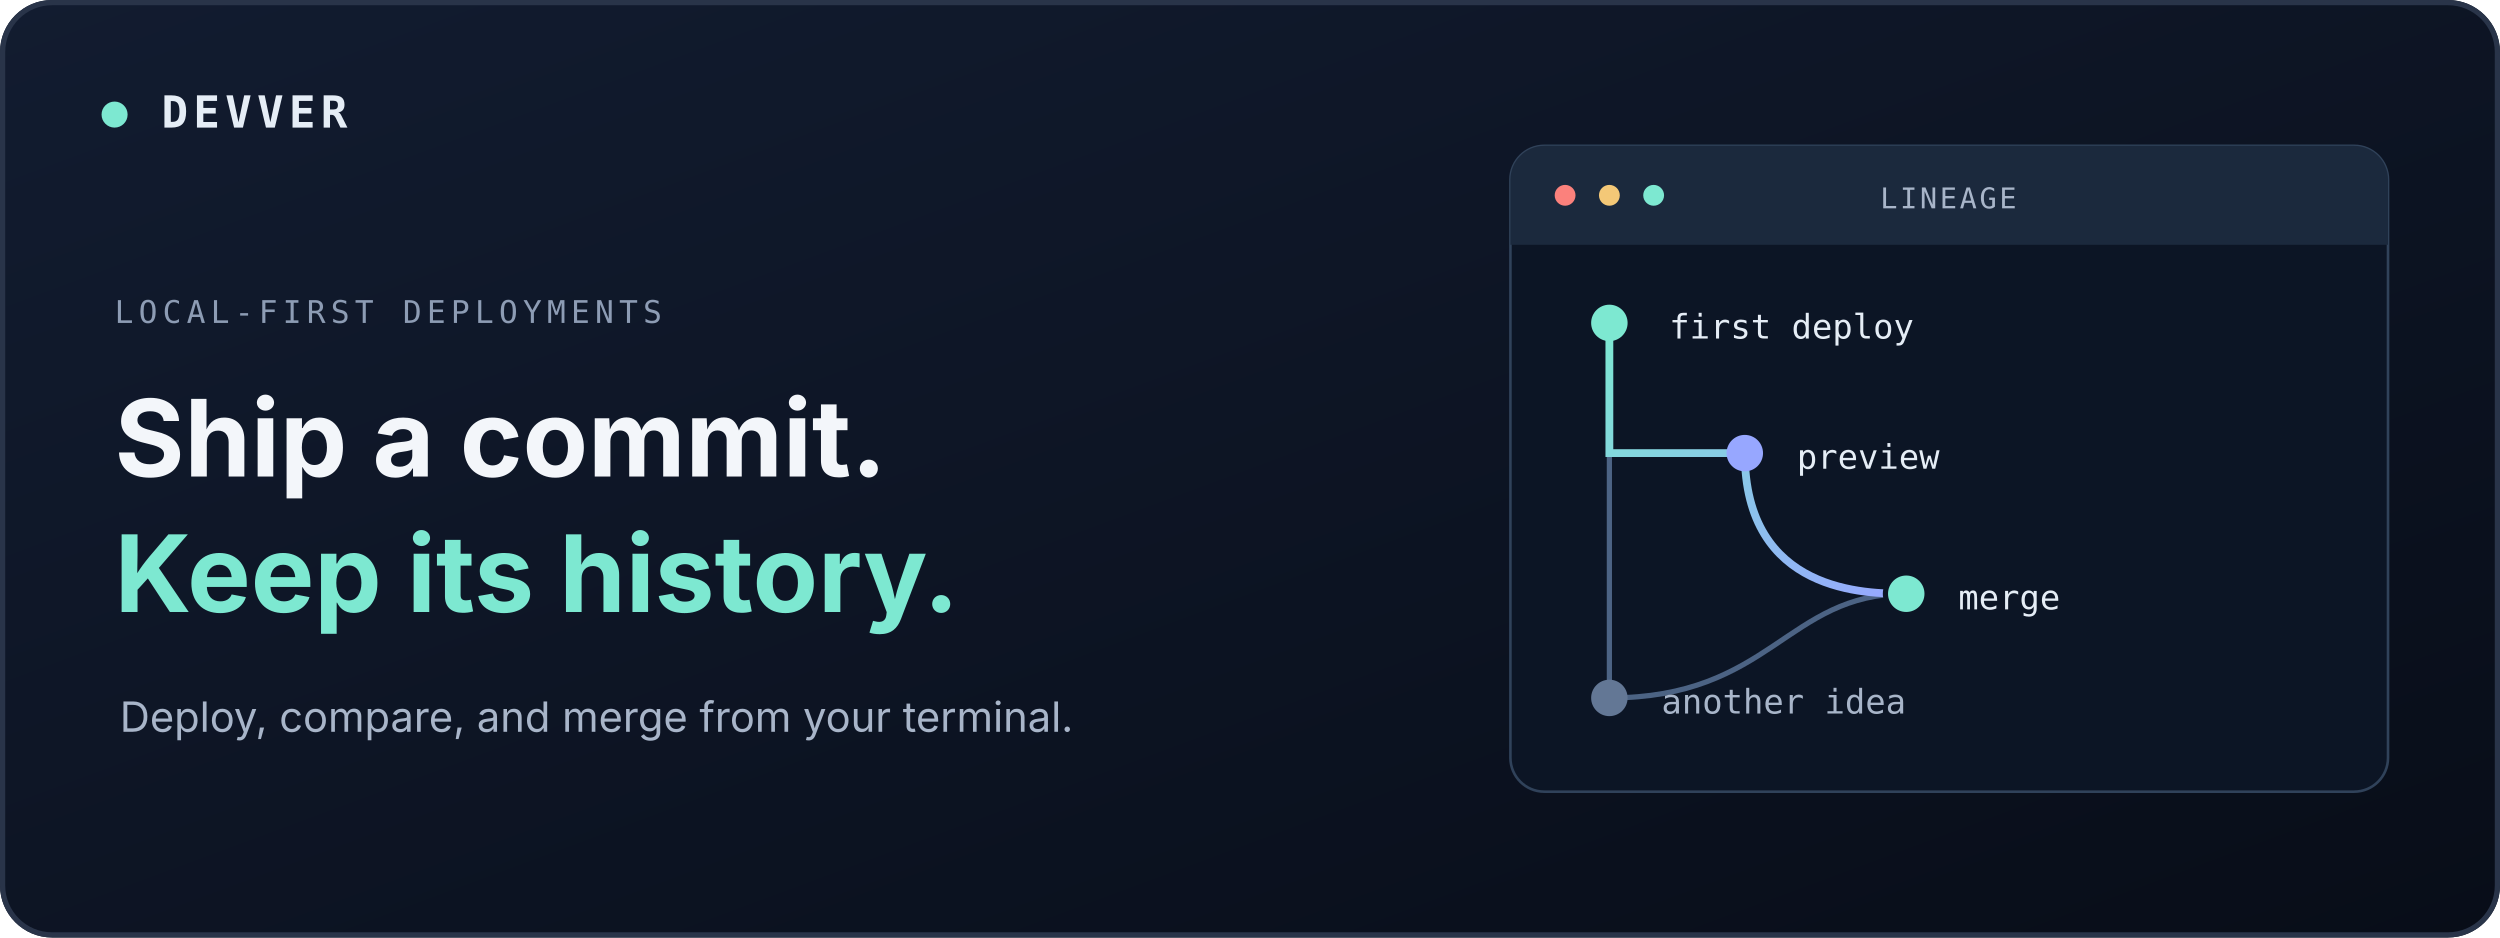
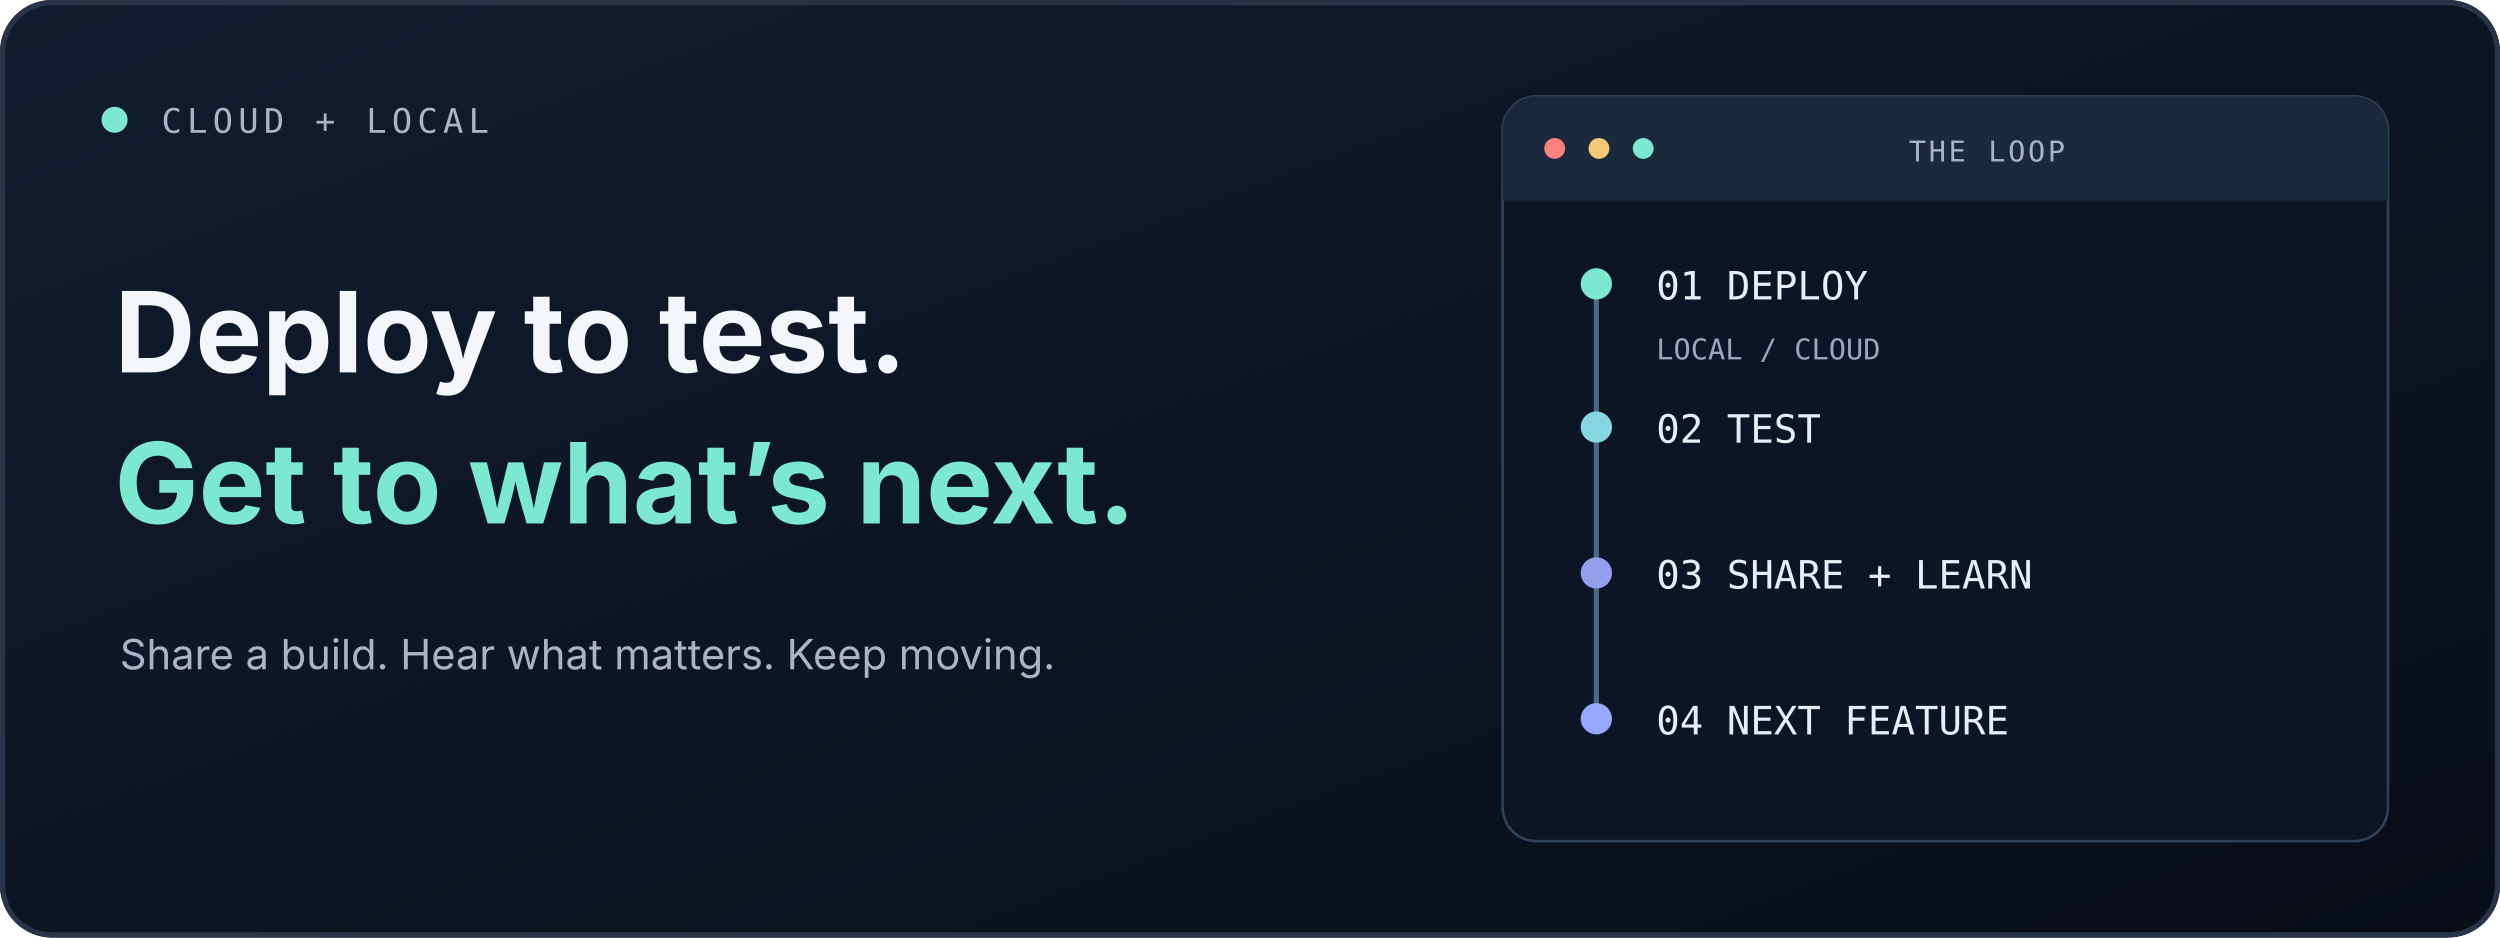
<svg xmlns="http://www.w3.org/2000/svg" width="960" height="360" viewBox="0 0 960 360" role="img" aria-labelledby="title desc">
  <defs>
    <linearGradient id="surface" x1="0" y1="0" x2="1" y2="1">
      <stop stop-color="#121c30" />
      <stop offset="1" stop-color="#080d18" />
    </linearGradient>
-     <linearGradient id="lane" x1="0" y1="0" x2="1" y2="1">
-       <stop stop-color="#7de8d1" />
-       <stop offset="1" stop-color="#97a7ff" />
-     </linearGradient>
  </defs>
  <rect width="960" height="360" rx="20" fill="url(#surface)" />
  <rect x="1" y="1" width="958" height="358" rx="19" fill="none" stroke="#293449" stroke-width="2" />
-   <circle cx="44" cy="44" r="5" fill="#7de8d1" />
-   <text x="62" y="49" fill="#e5edf6" font-family="ui-monospace, SFMono-Regular, Menlo, monospace" font-size="17" font-weight="700" letter-spacing="2">DEVVER</text>
-   <text x="44" y="124" fill="#8d9cb4" font-family="ui-monospace, SFMono-Regular, Menlo, monospace" font-size="12" letter-spacing="2">LOCAL-FIRST DEPLOYMENTS</text>
-   <text x="44" y="183" fill="#f3f6fa" font-family="system-ui, -apple-system, sans-serif" font-size="41" font-weight="700">Ship a commit.</text>
-   <text x="44" y="235" fill="#7de8d1" font-family="system-ui, -apple-system, sans-serif" font-size="41" font-weight="700">Keep its history.</text>
-   <text x="46" y="281" fill="#a8b5c9" font-family="system-ui, -apple-system, sans-serif" font-size="16">Deploy, compare, and merge from your terminal.</text>
-   <rect x="580" y="56" width="337" height="248" rx="13" fill="#0c1525" stroke="#30425a" />
-   <path d="M580 69a13 13 0 0 1 13-13h311a13 13 0 0 1 13 13v25H580z" fill="#1b293d" />
-   <circle cx="601" cy="75" r="4" fill="#fb817c" />
-   <circle cx="618" cy="75" r="4" fill="#f4c877" />
-   <circle cx="635" cy="75" r="4" fill="#7de8d1" />
-   <text x="722" y="80" fill="#a8b5c9" font-family="ui-monospace, SFMono-Regular, Menlo, monospace" font-size="11" letter-spacing="1">LINEAGE</text>
-   <path d="M618 124v144M618 174h52M670 174c0 54 47 54 62 54M618 268c62 0 68-40 114-40" fill="none" stroke="#4c6384" stroke-width="2" />
-   <path d="M618 124v50h52M670 174c0 54 47 54 62 54" fill="none" stroke="url(#lane)" stroke-width="3" />
-   <circle cx="618" cy="124" r="7" fill="#7de8d1" />
-   <circle cx="670" cy="174" r="7" fill="#97a7ff" />
-   <circle cx="618" cy="268" r="7" fill="#637795" />
-   <circle cx="732" cy="228" r="8" fill="#7de8d1" stroke="#0c1525" stroke-width="2" />
-   <text x="641" y="130" fill="#e5edf6" font-family="ui-monospace, SFMono-Regular, Menlo, monospace" font-size="13">first deploy</text>
-   <text x="690" y="180" fill="#e5edf6" font-family="ui-monospace, SFMono-Regular, Menlo, monospace" font-size="13">preview</text>
-   <text x="638" y="274" fill="#a8b5c9" font-family="ui-monospace, SFMono-Regular, Menlo, monospace" font-size="13">another idea</text>
-   <text x="752" y="234" fill="#e5edf6" font-family="ui-monospace, SFMono-Regular, Menlo, monospace" font-size="13">merge</text>
+   <circle cx="44" cy="46" r="5" fill="#7de8d1" />
+   <text x="62" y="51" fill="#a8b5c9" font-family="ui-monospace, SFMono-Regular, Menlo, monospace" font-size="13" letter-spacing="2">CLOUD + LOCAL</text>
+   <text x="44" y="143" fill="#f3f6fa" font-family="system-ui, -apple-system, sans-serif" font-size="43" font-weight="700">Deploy to test.</text>
+   <text x="44" y="201" fill="#7de8d1" font-family="system-ui, -apple-system, sans-serif" font-size="43" font-weight="700">Get to what’s next.</text>
+   <text x="46" y="257" fill="#a8b5c9" font-family="system-ui, -apple-system, sans-serif" font-size="16">Share a build. Hear what matters. Keep moving.</text>
+   <rect x="577" y="37" width="340" height="286" rx="13" fill="#0c1525" stroke="#30425a" />
+   <path d="M577 50a13 13 0 0 1 13-13h314a13 13 0 0 1 13 13v27H577z" fill="#1b293d" />
+   <circle cx="597" cy="57" r="4" fill="#fb817c" />
+   <circle cx="614" cy="57" r="4" fill="#f4c877" />
+   <circle cx="631" cy="57" r="4" fill="#7de8d1" />
+   <text x="733" y="62" fill="#a8b5c9" font-family="ui-monospace, SFMono-Regular, Menlo, monospace" font-size="11" letter-spacing="1">THE LOOP</text>
+   <path d="M613 108v169" fill="none" stroke="#506784" stroke-width="2" />
+   <circle cx="613" cy="109" r="6" fill="#7de8d1" />
+   <circle cx="613" cy="164" r="6" fill="#86d6e1" />
+   <circle cx="613" cy="220" r="6" fill="#929fec" />
+   <circle cx="613" cy="276" r="6" fill="#97a7ff" />
+   <text x="636" y="115" fill="#e5edf6" font-family="ui-monospace, SFMono-Regular, Menlo, monospace" font-size="15">01  DEPLOY</text>
+   <text x="636" y="138" fill="#96a8bf" font-family="ui-monospace, SFMono-Regular, Menlo, monospace" font-size="11">LOCAL  /  CLOUD</text>
+   <text x="636" y="170" fill="#e5edf6" font-family="ui-monospace, SFMono-Regular, Menlo, monospace" font-size="15">02  TEST</text>
+   <text x="636" y="226" fill="#e5edf6" font-family="ui-monospace, SFMono-Regular, Menlo, monospace" font-size="15">03  SHARE + LEARN</text>
+   <text x="636" y="282" fill="#e5edf6" font-family="ui-monospace, SFMono-Regular, Menlo, monospace" font-size="15">04  NEXT FEATURE</text>
</svg>
